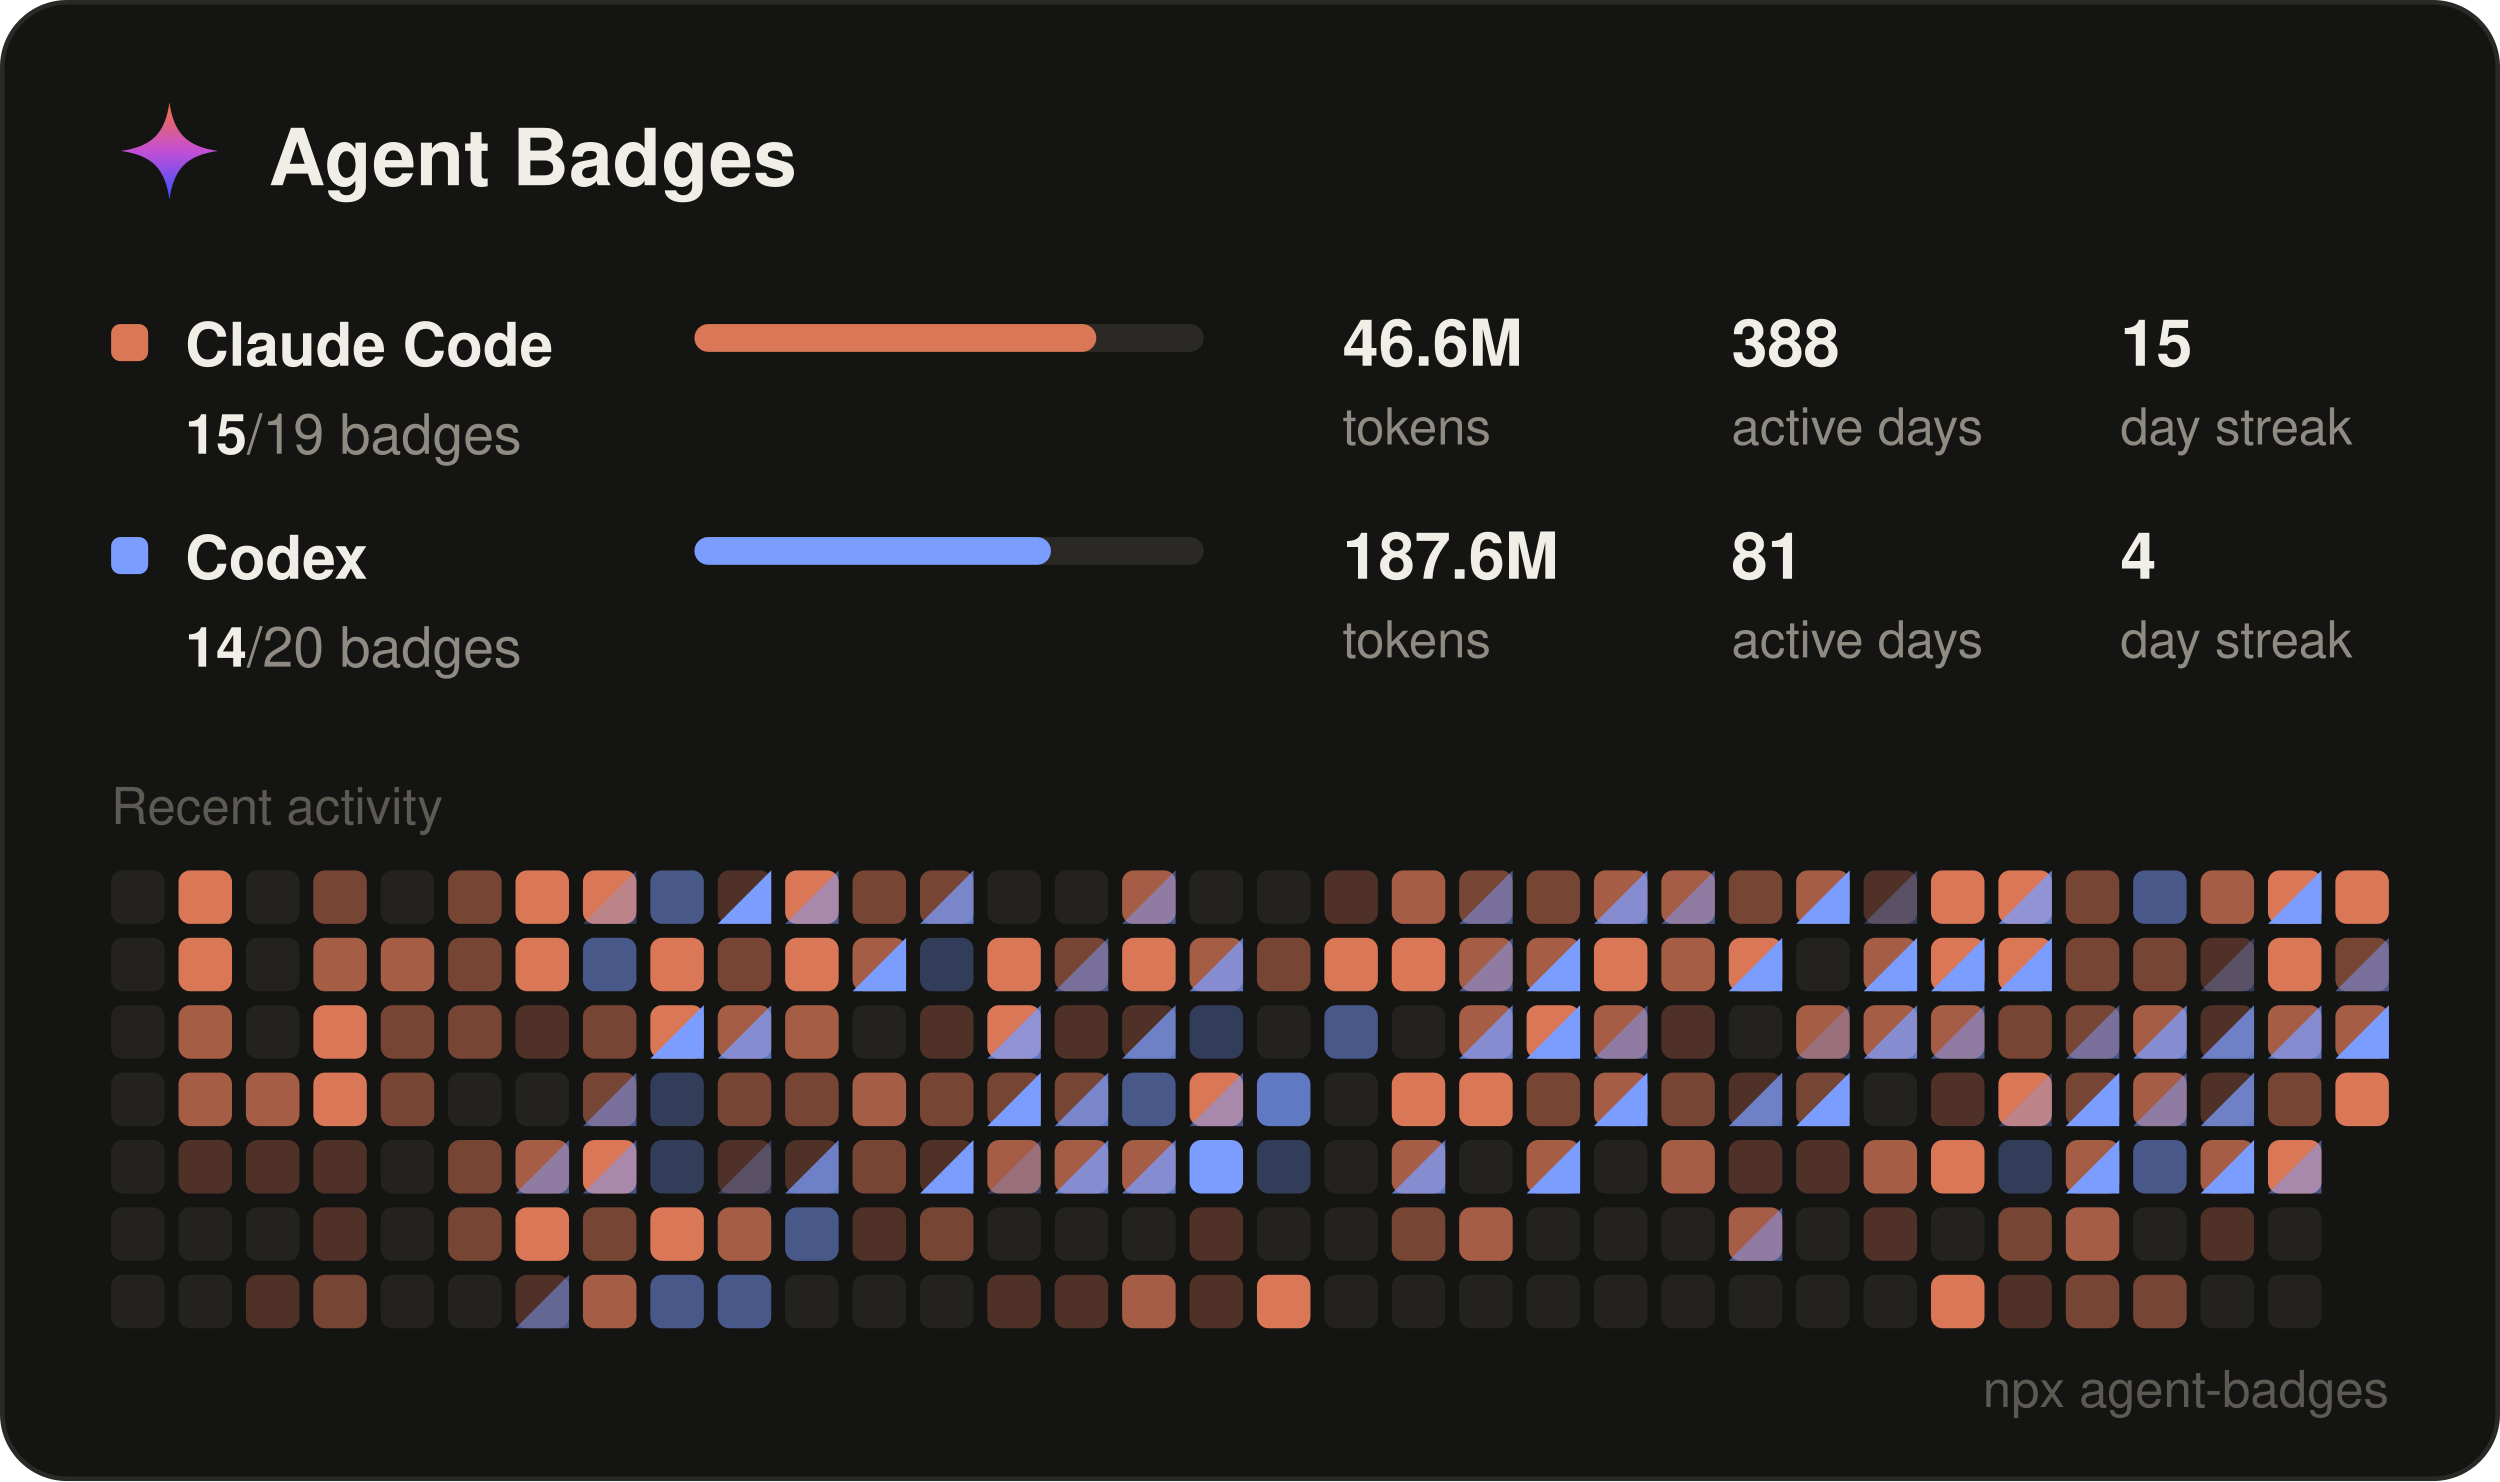
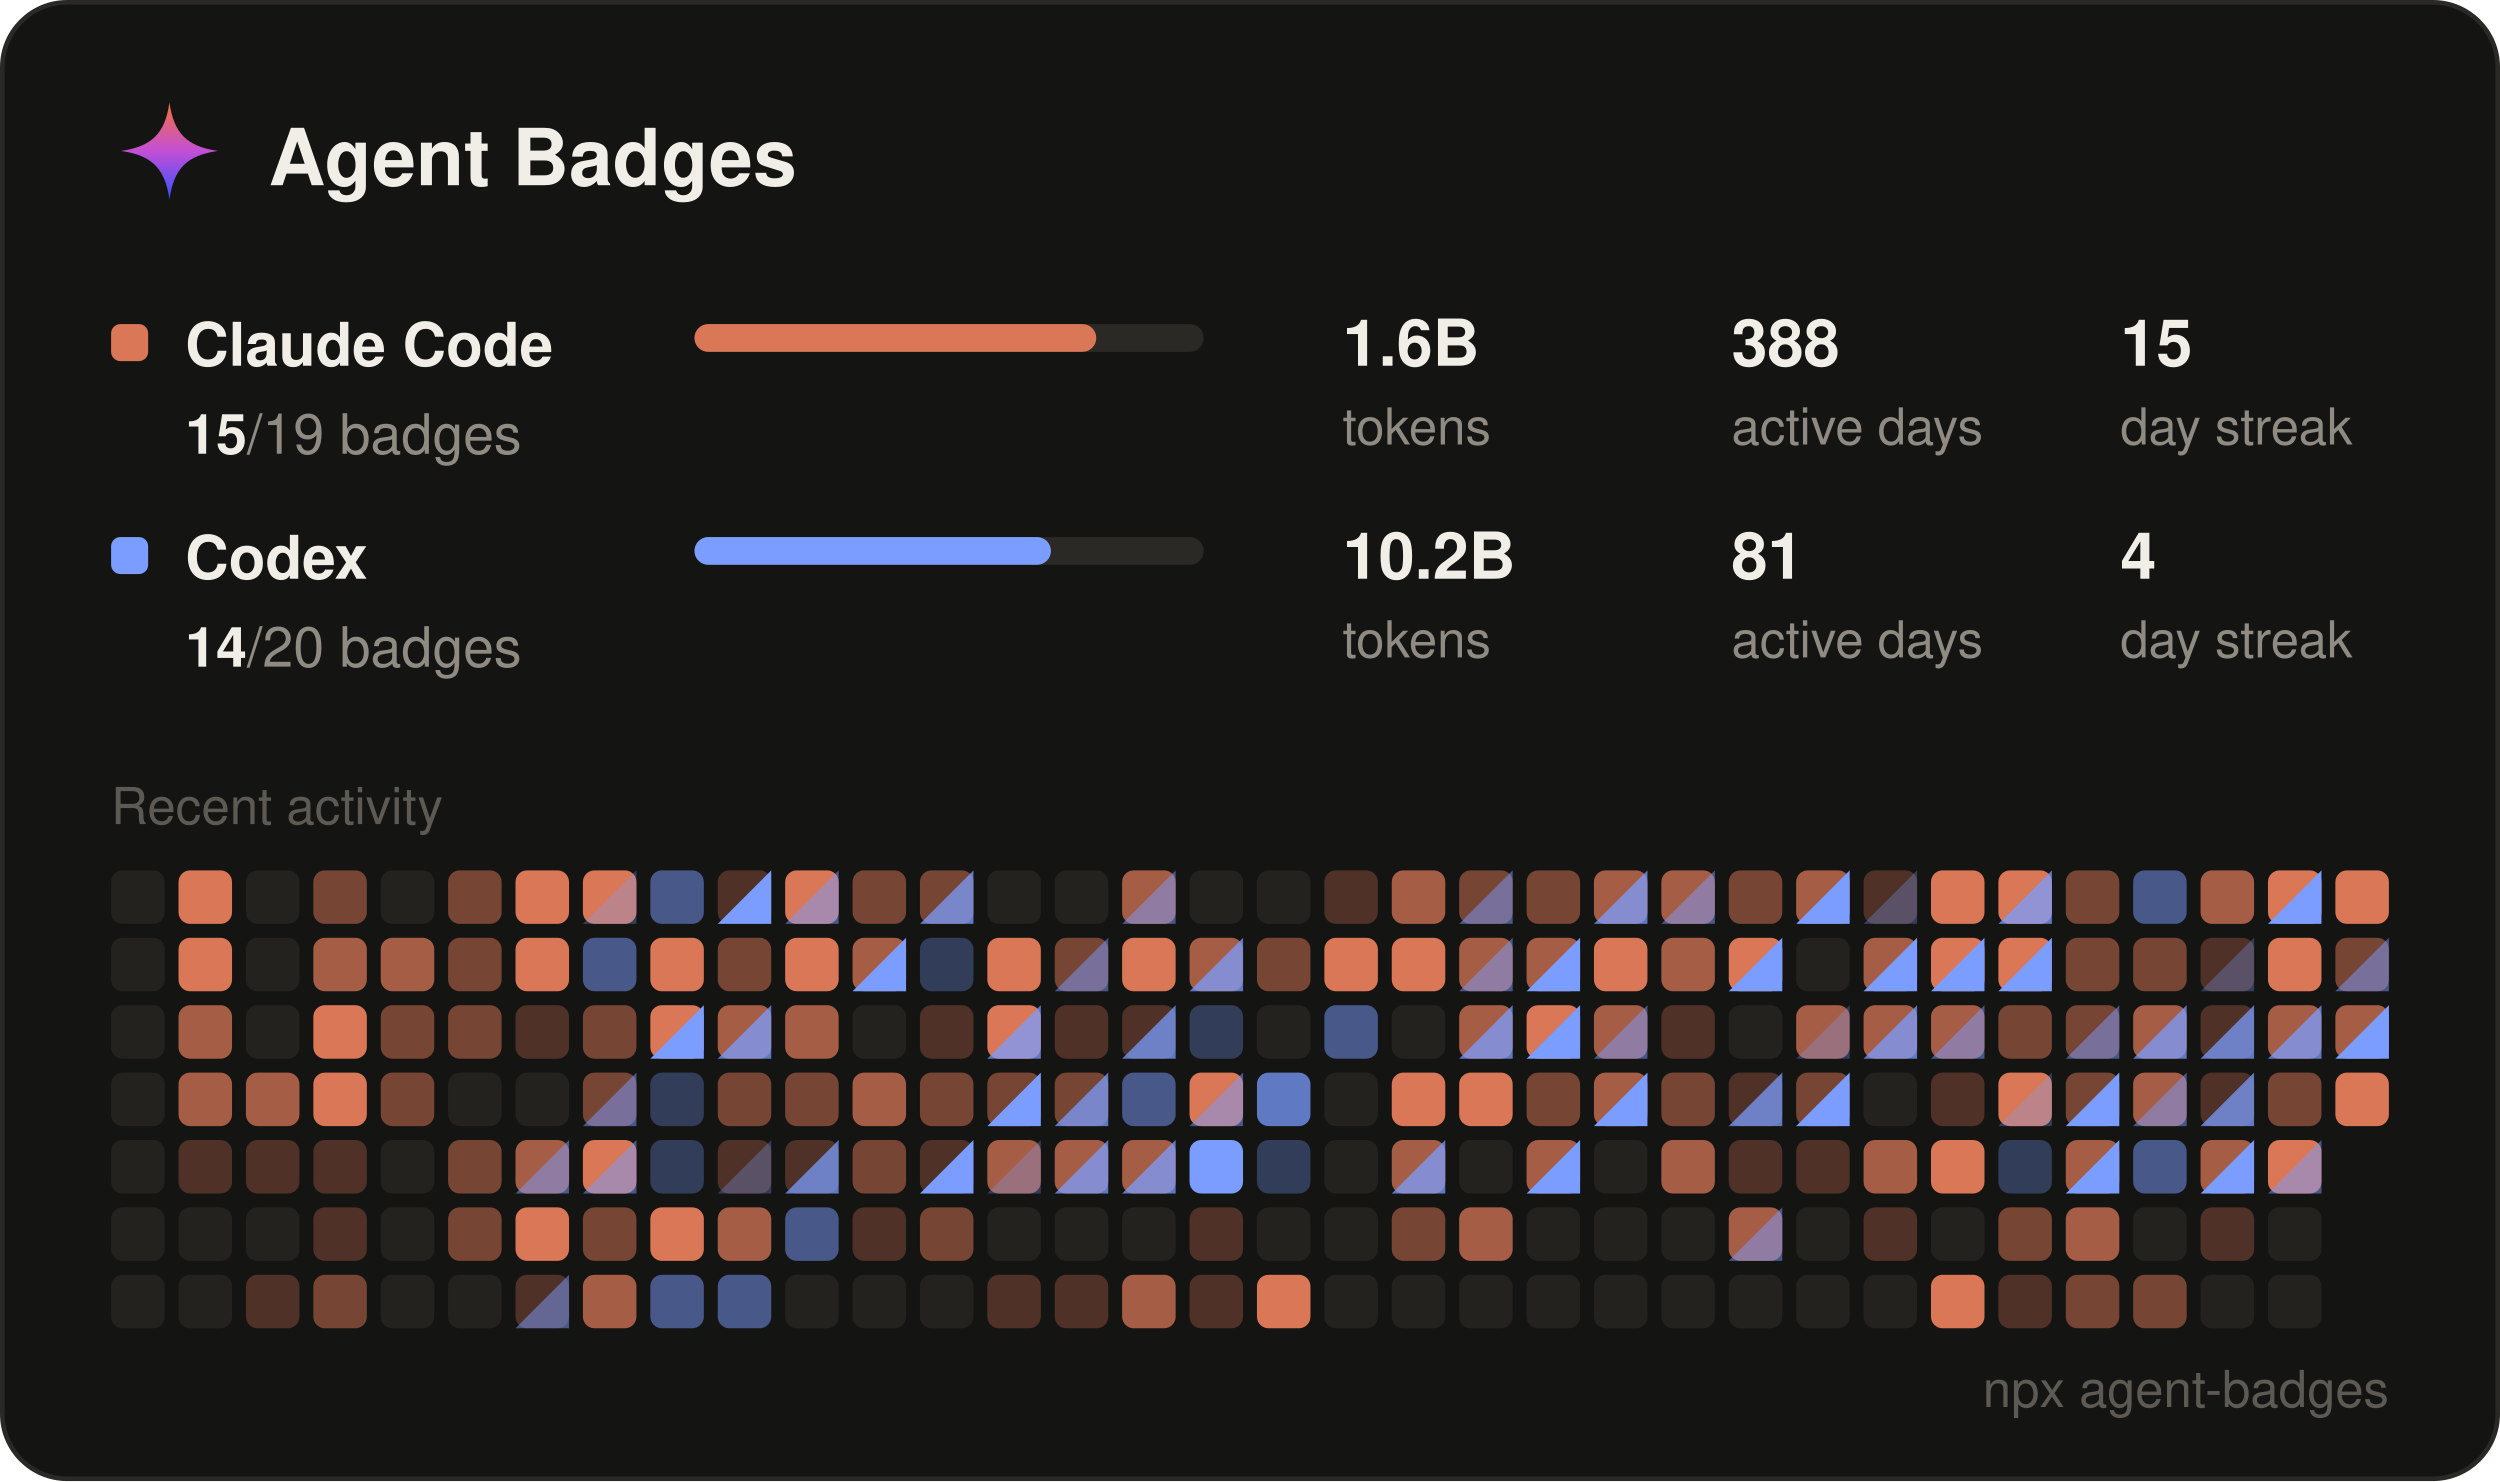
<svg xmlns="http://www.w3.org/2000/svg" width="540" height="319.912" viewBox="0 0 540 319.912" role="img" aria-label="Agent Badges">
  <defs>
    <linearGradient id="ab-spark" x1="0" y1="0" x2="0" y2="1">
      <stop offset="0" stop-color="#F2713A" />
      <stop offset=".5" stop-color="#C44FD6" />
      <stop offset="1" stop-color="#3550FF" />
    </linearGradient>
  </defs>
  <rect x="0.5" y="0.5" width="539" height="318.912" rx="14" fill="#141413" stroke="#2B2926" />
  <path transform="translate(24 20) scale(1.05)" d="M12 2C12.9 8.4 15.6 11.1 22 12C15.6 12.9 12.9 15.6 12 22C11.1 15.6 8.4 12.9 2 12C8.4 11.1 11.1 8.4 12 2Z" fill="url(#ab-spark)" />
  <text x="58" y="40" font-family="-apple-system, BlinkMacSystemFont, 'Segoe UI', Helvetica, Arial, sans-serif" font-size="17" font-weight="600" fill="#F0EEE6">Agent Badges</text>
  <rect x="24" y="70" width="8" height="8" rx="2" fill="#D97757" />
  <text x="40" y="79" font-family="-apple-system, BlinkMacSystemFont, 'Segoe UI', Helvetica, Arial, sans-serif" font-size="13" font-weight="600" fill="#F0EEE6">Claude Code</text>
  <text x="40" y="98" font-family="-apple-system, BlinkMacSystemFont, 'Segoe UI', Helvetica, Arial, sans-serif" font-size="12" fill="#8F8B82">
    <tspan fill="#F0EEE6" font-weight="600">15</tspan>/19 badges</text>
  <rect x="150" y="70" width="110" height="6" rx="3" fill="#2B2926" />
  <rect x="150" y="70" width="86.8" height="6" rx="3" fill="#D97757" />
-   <text x="290" y="79" font-family="-apple-system, BlinkMacSystemFont, 'Segoe UI', Helvetica, Arial, sans-serif" font-size="14" font-weight="600" fill="#F0EEE6">46.6M</text>
+   <text x="290" y="79" font-family="-apple-system, BlinkMacSystemFont, 'Segoe UI', Helvetica, Arial, sans-serif" font-size="14" font-weight="600" fill="#F0EEE6">1.6B</text>
  <text x="290" y="96" font-family="-apple-system, BlinkMacSystemFont, 'Segoe UI', Helvetica, Arial, sans-serif" font-size="11" fill="#8F8B82">tokens</text>
  <text x="374" y="79" font-family="-apple-system, BlinkMacSystemFont, 'Segoe UI', Helvetica, Arial, sans-serif" font-size="14" font-weight="600" fill="#F0EEE6">388</text>
  <text x="374" y="96" font-family="-apple-system, BlinkMacSystemFont, 'Segoe UI', Helvetica, Arial, sans-serif" font-size="11" fill="#8F8B82">active days</text>
  <text x="458" y="79" font-family="-apple-system, BlinkMacSystemFont, 'Segoe UI', Helvetica, Arial, sans-serif" font-size="14" font-weight="600" fill="#F0EEE6">15</text>
  <text x="458" y="96" font-family="-apple-system, BlinkMacSystemFont, 'Segoe UI', Helvetica, Arial, sans-serif" font-size="11" fill="#8F8B82">day streak</text>
  <rect x="24" y="116" width="8" height="8" rx="2" fill="#7A9DFF" />
  <text x="40" y="125" font-family="-apple-system, BlinkMacSystemFont, 'Segoe UI', Helvetica, Arial, sans-serif" font-size="13" font-weight="600" fill="#F0EEE6">Codex</text>
  <text x="40" y="144" font-family="-apple-system, BlinkMacSystemFont, 'Segoe UI', Helvetica, Arial, sans-serif" font-size="12" fill="#8F8B82">
    <tspan fill="#F0EEE6" font-weight="600">14</tspan>/20 badges</text>
  <rect x="150" y="116" width="110" height="6" rx="3" fill="#2B2926" />
  <rect x="150" y="116" width="77.0" height="6" rx="3" fill="#7A9DFF" />
-   <text x="290" y="125" font-family="-apple-system, BlinkMacSystemFont, 'Segoe UI', Helvetica, Arial, sans-serif" font-size="14" font-weight="600" fill="#F0EEE6">187.6M</text>
+   <text x="290" y="125" font-family="-apple-system, BlinkMacSystemFont, 'Segoe UI', Helvetica, Arial, sans-serif" font-size="14" font-weight="600" fill="#F0EEE6">10.2B</text>
  <text x="290" y="142" font-family="-apple-system, BlinkMacSystemFont, 'Segoe UI', Helvetica, Arial, sans-serif" font-size="11" fill="#8F8B82">tokens</text>
  <text x="374" y="125" font-family="-apple-system, BlinkMacSystemFont, 'Segoe UI', Helvetica, Arial, sans-serif" font-size="14" font-weight="600" fill="#F0EEE6">81</text>
  <text x="374" y="142" font-family="-apple-system, BlinkMacSystemFont, 'Segoe UI', Helvetica, Arial, sans-serif" font-size="11" fill="#8F8B82">active days</text>
  <text x="458" y="125" font-family="-apple-system, BlinkMacSystemFont, 'Segoe UI', Helvetica, Arial, sans-serif" font-size="14" font-weight="600" fill="#F0EEE6">4</text>
  <text x="458" y="142" font-family="-apple-system, BlinkMacSystemFont, 'Segoe UI', Helvetica, Arial, sans-serif" font-size="11" fill="#8F8B82">day streak</text>
  <text x="24" y="178" font-family="-apple-system, BlinkMacSystemFont, 'Segoe UI', Helvetica, Arial, sans-serif" font-size="11" fill="#5D5A54">Recent activity</text>
  <rect x="24" y="188" width="11.56" height="11.56" rx="2.5" fill="#24221F" />
  <rect x="24" y="202.56" width="11.56" height="11.56" rx="2.5" fill="#24221F" />
  <rect x="24" y="217.12" width="11.56" height="11.56" rx="2.5" fill="#24221F" />
  <rect x="24" y="231.68" width="11.56" height="11.56" rx="2.5" fill="#24221F" />
  <rect x="24" y="246.24" width="11.56" height="11.56" rx="2.5" fill="#24221F" />
  <rect x="24" y="260.79" width="11.56" height="11.56" rx="2.5" fill="#24221F" />
  <rect x="24" y="275.35" width="11.56" height="11.56" rx="2.5" fill="#24221F" />
  <rect x="38.56" y="188" width="11.56" height="11.56" rx="2.5" fill="#D97757" fill-opacity="1" />
  <rect x="38.56" y="202.56" width="11.56" height="11.56" rx="2.5" fill="#D97757" fill-opacity="1" />
  <rect x="38.56" y="217.12" width="11.56" height="11.56" rx="2.5" fill="#D97757" fill-opacity="0.74" />
  <rect x="38.56" y="231.68" width="11.56" height="11.56" rx="2.5" fill="#D97757" fill-opacity="0.74" />
  <rect x="38.56" y="246.24" width="11.56" height="11.56" rx="2.5" fill="#D97757" fill-opacity="0.3" />
  <rect x="38.56" y="260.79" width="11.56" height="11.56" rx="2.5" fill="#24221F" />
  <rect x="38.56" y="275.35" width="11.56" height="11.56" rx="2.5" fill="#24221F" />
  <rect x="53.12" y="188" width="11.56" height="11.56" rx="2.5" fill="#24221F" />
  <rect x="53.12" y="202.56" width="11.56" height="11.56" rx="2.5" fill="#24221F" />
  <rect x="53.12" y="217.12" width="11.56" height="11.56" rx="2.5" fill="#24221F" />
  <rect x="53.12" y="231.68" width="11.56" height="11.56" rx="2.5" fill="#D97757" fill-opacity="0.74" />
  <rect x="53.12" y="246.24" width="11.56" height="11.56" rx="2.5" fill="#D97757" fill-opacity="0.3" />
  <rect x="53.12" y="260.79" width="11.56" height="11.56" rx="2.5" fill="#24221F" />
  <rect x="53.12" y="275.35" width="11.56" height="11.56" rx="2.5" fill="#D97757" fill-opacity="0.3" />
  <rect x="67.68" y="188" width="11.56" height="11.56" rx="2.5" fill="#D97757" fill-opacity="0.5" />
  <rect x="67.68" y="202.56" width="11.56" height="11.56" rx="2.5" fill="#D97757" fill-opacity="0.74" />
  <rect x="67.68" y="217.12" width="11.56" height="11.56" rx="2.5" fill="#D97757" fill-opacity="1" />
  <rect x="67.68" y="231.68" width="11.56" height="11.56" rx="2.5" fill="#D97757" fill-opacity="1" />
  <rect x="67.68" y="246.24" width="11.56" height="11.56" rx="2.5" fill="#D97757" fill-opacity="0.3" />
  <rect x="67.68" y="260.79" width="11.56" height="11.56" rx="2.5" fill="#D97757" fill-opacity="0.3" />
  <rect x="67.68" y="275.35" width="11.56" height="11.56" rx="2.5" fill="#D97757" fill-opacity="0.5" />
  <rect x="82.24" y="188" width="11.56" height="11.56" rx="2.5" fill="#24221F" />
  <rect x="82.24" y="202.56" width="11.56" height="11.56" rx="2.5" fill="#D97757" fill-opacity="0.74" />
  <rect x="82.24" y="217.12" width="11.56" height="11.56" rx="2.5" fill="#D97757" fill-opacity="0.5" />
  <rect x="82.24" y="231.68" width="11.56" height="11.56" rx="2.5" fill="#D97757" fill-opacity="0.5" />
  <rect x="82.24" y="246.24" width="11.56" height="11.56" rx="2.5" fill="#24221F" />
  <rect x="82.24" y="260.79" width="11.56" height="11.56" rx="2.5" fill="#24221F" />
  <rect x="82.24" y="275.35" width="11.56" height="11.56" rx="2.5" fill="#24221F" />
  <rect x="96.79" y="188" width="11.56" height="11.56" rx="2.5" fill="#D97757" fill-opacity="0.5" />
  <rect x="96.79" y="202.56" width="11.56" height="11.56" rx="2.5" fill="#D97757" fill-opacity="0.5" />
  <rect x="96.79" y="217.12" width="11.56" height="11.56" rx="2.5" fill="#D97757" fill-opacity="0.5" />
  <rect x="96.79" y="231.68" width="11.56" height="11.56" rx="2.5" fill="#24221F" />
  <rect x="96.79" y="246.24" width="11.56" height="11.56" rx="2.5" fill="#D97757" fill-opacity="0.5" />
  <rect x="96.79" y="260.79" width="11.56" height="11.56" rx="2.5" fill="#D97757" fill-opacity="0.5" />
  <rect x="96.79" y="275.35" width="11.56" height="11.56" rx="2.5" fill="#24221F" />
  <rect x="111.35" y="188" width="11.56" height="11.56" rx="2.5" fill="#D97757" fill-opacity="1" />
  <rect x="111.35" y="202.56" width="11.56" height="11.56" rx="2.5" fill="#D97757" fill-opacity="1" />
  <rect x="111.35" y="217.12" width="11.56" height="11.56" rx="2.5" fill="#D97757" fill-opacity="0.3" />
  <rect x="111.35" y="231.68" width="11.56" height="11.56" rx="2.5" fill="#24221F" />
  <rect x="111.35" y="246.24" width="11.56" height="11.56" rx="2.5" fill="#D97757" fill-opacity="0.74" />
  <path d="M122.91 246.24V257.8H111.35Z" fill="#7A9DFF" fill-opacity="0.5" />
  <rect x="111.35" y="260.79" width="11.56" height="11.56" rx="2.5" fill="#D97757" fill-opacity="1" />
  <rect x="111.35" y="275.35" width="11.56" height="11.56" rx="2.5" fill="#D97757" fill-opacity="0.3" />
  <path d="M122.91 275.35V286.91H111.35Z" fill="#7A9DFF" fill-opacity="0.5" />
  <rect x="125.91" y="188" width="11.56" height="11.56" rx="2.5" fill="#D97757" fill-opacity="1" />
  <path d="M137.47 188V199.56H125.91Z" fill="#7A9DFF" fill-opacity="0.3" />
  <rect x="125.91" y="202.56" width="11.56" height="11.56" rx="2.5" fill="#7A9DFF" fill-opacity="0.5" />
  <rect x="125.91" y="217.12" width="11.56" height="11.56" rx="2.5" fill="#D97757" fill-opacity="0.5" />
  <rect x="125.91" y="231.68" width="11.56" height="11.56" rx="2.5" fill="#D97757" fill-opacity="0.5" />
  <path d="M137.47 231.68V243.24H125.91Z" fill="#7A9DFF" fill-opacity="0.5" />
  <rect x="125.91" y="246.24" width="11.56" height="11.56" rx="2.5" fill="#D97757" fill-opacity="1" />
  <path d="M137.47 246.24V257.8H125.91Z" fill="#7A9DFF" fill-opacity="0.5" />
  <rect x="125.91" y="260.79" width="11.56" height="11.56" rx="2.5" fill="#D97757" fill-opacity="0.5" />
  <rect x="125.91" y="275.35" width="11.56" height="11.56" rx="2.5" fill="#D97757" fill-opacity="0.74" />
  <rect x="140.47" y="188" width="11.56" height="11.56" rx="2.5" fill="#7A9DFF" fill-opacity="0.5" />
  <rect x="140.47" y="202.56" width="11.56" height="11.56" rx="2.5" fill="#D97757" fill-opacity="1" />
  <rect x="140.47" y="217.12" width="11.56" height="11.56" rx="2.5" fill="#D97757" fill-opacity="1" />
  <path d="M152.03 217.12V228.68H140.47Z" fill="#7A9DFF" fill-opacity="1" />
  <rect x="140.47" y="231.68" width="11.56" height="11.56" rx="2.5" fill="#7A9DFF" fill-opacity="0.3" />
  <rect x="140.47" y="246.24" width="11.56" height="11.56" rx="2.5" fill="#7A9DFF" fill-opacity="0.3" />
  <rect x="140.47" y="260.79" width="11.56" height="11.56" rx="2.5" fill="#D97757" fill-opacity="1" />
  <rect x="140.47" y="275.35" width="11.56" height="11.56" rx="2.5" fill="#7A9DFF" fill-opacity="0.5" />
  <rect x="155.03" y="188" width="11.56" height="11.56" rx="2.5" fill="#D97757" fill-opacity="0.3" />
  <path d="M166.59 188V199.56H155.03Z" fill="#7A9DFF" fill-opacity="1" />
  <rect x="155.03" y="202.56" width="11.56" height="11.56" rx="2.5" fill="#D97757" fill-opacity="0.5" />
  <rect x="155.03" y="217.12" width="11.56" height="11.56" rx="2.5" fill="#D97757" fill-opacity="0.74" />
  <path d="M166.59 217.12V228.68H155.03Z" fill="#7A9DFF" fill-opacity="0.74" />
  <rect x="155.03" y="231.68" width="11.56" height="11.56" rx="2.5" fill="#D97757" fill-opacity="0.5" />
  <rect x="155.03" y="246.24" width="11.56" height="11.56" rx="2.5" fill="#D97757" fill-opacity="0.3" />
  <path d="M166.59 246.24V257.8H155.03Z" fill="#7A9DFF" fill-opacity="0.3" />
  <rect x="155.03" y="260.79" width="11.56" height="11.56" rx="2.5" fill="#D97757" fill-opacity="0.74" />
  <rect x="155.03" y="275.35" width="11.56" height="11.56" rx="2.5" fill="#7A9DFF" fill-opacity="0.5" />
  <rect x="169.59" y="188" width="11.56" height="11.56" rx="2.5" fill="#D97757" fill-opacity="1" />
  <path d="M181.15 188V199.56H169.59Z" fill="#7A9DFF" fill-opacity="0.5" />
  <rect x="169.59" y="202.56" width="11.56" height="11.56" rx="2.5" fill="#D97757" fill-opacity="1" />
  <rect x="169.59" y="217.12" width="11.56" height="11.56" rx="2.5" fill="#D97757" fill-opacity="0.74" />
  <rect x="169.59" y="231.68" width="11.56" height="11.56" rx="2.5" fill="#D97757" fill-opacity="0.5" />
  <rect x="169.59" y="246.24" width="11.56" height="11.56" rx="2.5" fill="#D97757" fill-opacity="0.3" />
  <path d="M181.15 246.24V257.8H169.59Z" fill="#7A9DFF" fill-opacity="0.74" />
  <rect x="169.59" y="260.79" width="11.56" height="11.56" rx="2.5" fill="#7A9DFF" fill-opacity="0.5" />
  <rect x="169.59" y="275.35" width="11.56" height="11.56" rx="2.5" fill="#24221F" />
  <rect x="184.15" y="188" width="11.56" height="11.56" rx="2.5" fill="#D97757" fill-opacity="0.5" />
  <rect x="184.15" y="202.56" width="11.56" height="11.56" rx="2.5" fill="#D97757" fill-opacity="0.74" />
  <path d="M195.71 202.56V214.12H184.15Z" fill="#7A9DFF" fill-opacity="1" />
  <rect x="184.15" y="217.12" width="11.56" height="11.56" rx="2.5" fill="#24221F" />
  <rect x="184.15" y="231.68" width="11.56" height="11.56" rx="2.5" fill="#D97757" fill-opacity="0.74" />
  <rect x="184.15" y="246.24" width="11.56" height="11.56" rx="2.5" fill="#D97757" fill-opacity="0.5" />
  <rect x="184.15" y="260.79" width="11.56" height="11.56" rx="2.5" fill="#D97757" fill-opacity="0.3" />
  <rect x="184.15" y="275.35" width="11.56" height="11.56" rx="2.5" fill="#24221F" />
  <rect x="198.71" y="188" width="11.56" height="11.56" rx="2.5" fill="#D97757" fill-opacity="0.5" />
  <path d="M210.27 188V199.56H198.71Z" fill="#7A9DFF" fill-opacity="0.74" />
  <rect x="198.71" y="202.56" width="11.56" height="11.56" rx="2.5" fill="#7A9DFF" fill-opacity="0.3" />
  <rect x="198.71" y="217.12" width="11.56" height="11.56" rx="2.5" fill="#D97757" fill-opacity="0.3" />
  <rect x="198.71" y="231.68" width="11.56" height="11.56" rx="2.5" fill="#D97757" fill-opacity="0.5" />
  <rect x="198.71" y="246.24" width="11.56" height="11.56" rx="2.5" fill="#D97757" fill-opacity="0.3" />
  <path d="M210.27 246.24V257.8H198.71Z" fill="#7A9DFF" fill-opacity="1" />
  <rect x="198.71" y="260.79" width="11.56" height="11.56" rx="2.5" fill="#D97757" fill-opacity="0.5" />
  <rect x="198.71" y="275.35" width="11.56" height="11.56" rx="2.5" fill="#24221F" />
  <rect x="213.26" y="188" width="11.56" height="11.56" rx="2.5" fill="#24221F" />
  <rect x="213.26" y="202.56" width="11.56" height="11.56" rx="2.5" fill="#D97757" fill-opacity="1" />
  <rect x="213.26" y="217.12" width="11.56" height="11.56" rx="2.5" fill="#D97757" fill-opacity="1" />
  <path d="M224.82 217.12V228.68H213.26Z" fill="#7A9DFF" fill-opacity="0.74" />
  <rect x="213.26" y="231.68" width="11.56" height="11.56" rx="2.5" fill="#D97757" fill-opacity="0.5" />
  <path d="M224.82 231.68V243.24H213.26Z" fill="#7A9DFF" fill-opacity="1" />
  <rect x="213.26" y="246.24" width="11.56" height="11.56" rx="2.5" fill="#D97757" fill-opacity="0.74" />
  <path d="M224.82 246.24V257.8H213.26Z" fill="#7A9DFF" fill-opacity="0.3" />
  <rect x="213.26" y="260.79" width="11.56" height="11.56" rx="2.5" fill="#24221F" />
  <rect x="213.26" y="275.35" width="11.56" height="11.56" rx="2.5" fill="#D97757" fill-opacity="0.3" />
  <rect x="227.82" y="188" width="11.56" height="11.56" rx="2.5" fill="#24221F" />
  <rect x="227.82" y="202.56" width="11.56" height="11.56" rx="2.5" fill="#D97757" fill-opacity="0.5" />
  <path d="M239.38 202.56V214.12H227.82Z" fill="#7A9DFF" fill-opacity="0.5" />
  <rect x="227.82" y="217.12" width="11.56" height="11.56" rx="2.5" fill="#D97757" fill-opacity="0.3" />
  <rect x="227.82" y="231.68" width="11.56" height="11.56" rx="2.5" fill="#D97757" fill-opacity="0.5" />
  <path d="M239.38 231.68V243.24H227.82Z" fill="#7A9DFF" fill-opacity="0.74" />
  <rect x="227.82" y="246.24" width="11.56" height="11.56" rx="2.5" fill="#D97757" fill-opacity="0.74" />
  <path d="M239.38 246.24V257.8H227.82Z" fill="#7A9DFF" fill-opacity="0.74" />
  <rect x="227.82" y="260.79" width="11.56" height="11.56" rx="2.5" fill="#24221F" />
  <rect x="227.82" y="275.35" width="11.56" height="11.56" rx="2.5" fill="#D97757" fill-opacity="0.3" />
  <rect x="242.38" y="188" width="11.56" height="11.56" rx="2.5" fill="#D97757" fill-opacity="0.74" />
  <path d="M253.94 188V199.56H242.38Z" fill="#7A9DFF" fill-opacity="0.5" />
  <rect x="242.38" y="202.56" width="11.56" height="11.56" rx="2.5" fill="#D97757" fill-opacity="1" />
  <rect x="242.38" y="217.12" width="11.56" height="11.56" rx="2.5" fill="#D97757" fill-opacity="0.3" />
  <path d="M253.94 217.12V228.68H242.38Z" fill="#7A9DFF" fill-opacity="0.74" />
  <rect x="242.38" y="231.68" width="11.56" height="11.56" rx="2.5" fill="#7A9DFF" fill-opacity="0.5" />
  <rect x="242.38" y="246.24" width="11.56" height="11.56" rx="2.5" fill="#D97757" fill-opacity="0.74" />
  <path d="M253.94 246.24V257.8H242.38Z" fill="#7A9DFF" fill-opacity="0.74" />
  <rect x="242.38" y="260.79" width="11.56" height="11.56" rx="2.5" fill="#24221F" />
  <rect x="242.38" y="275.35" width="11.56" height="11.56" rx="2.5" fill="#D97757" fill-opacity="0.74" />
  <rect x="256.94" y="188" width="11.56" height="11.56" rx="2.5" fill="#24221F" />
  <rect x="256.94" y="202.56" width="11.56" height="11.56" rx="2.5" fill="#D97757" fill-opacity="0.74" />
  <path d="M268.5 202.56V214.12H256.94Z" fill="#7A9DFF" fill-opacity="0.74" />
  <rect x="256.94" y="217.12" width="11.56" height="11.56" rx="2.5" fill="#7A9DFF" fill-opacity="0.3" />
  <rect x="256.94" y="231.68" width="11.56" height="11.56" rx="2.5" fill="#D97757" fill-opacity="1" />
  <path d="M268.5 231.68V243.24H256.94Z" fill="#7A9DFF" fill-opacity="0.5" />
  <rect x="256.94" y="246.24" width="11.56" height="11.56" rx="2.5" fill="#7A9DFF" fill-opacity="1" />
  <rect x="256.94" y="260.79" width="11.56" height="11.56" rx="2.5" fill="#D97757" fill-opacity="0.3" />
  <rect x="256.94" y="275.35" width="11.56" height="11.56" rx="2.5" fill="#D97757" fill-opacity="0.3" />
  <rect x="271.5" y="188" width="11.56" height="11.56" rx="2.5" fill="#24221F" />
  <rect x="271.5" y="202.56" width="11.56" height="11.56" rx="2.5" fill="#D97757" fill-opacity="0.5" />
  <rect x="271.5" y="217.12" width="11.56" height="11.56" rx="2.5" fill="#24221F" />
  <rect x="271.5" y="231.68" width="11.56" height="11.56" rx="2.5" fill="#7A9DFF" fill-opacity="0.74" />
  <rect x="271.5" y="246.24" width="11.56" height="11.56" rx="2.5" fill="#7A9DFF" fill-opacity="0.3" />
  <rect x="271.5" y="260.79" width="11.56" height="11.56" rx="2.5" fill="#24221F" />
  <rect x="271.5" y="275.35" width="11.56" height="11.56" rx="2.5" fill="#D97757" fill-opacity="1" />
  <rect x="286.06" y="188" width="11.56" height="11.56" rx="2.5" fill="#D97757" fill-opacity="0.3" />
  <rect x="286.06" y="202.56" width="11.56" height="11.56" rx="2.5" fill="#D97757" fill-opacity="1" />
  <rect x="286.06" y="217.12" width="11.56" height="11.56" rx="2.5" fill="#7A9DFF" fill-opacity="0.5" />
  <rect x="286.06" y="231.68" width="11.56" height="11.56" rx="2.5" fill="#24221F" />
  <rect x="286.06" y="246.24" width="11.56" height="11.56" rx="2.5" fill="#24221F" />
  <rect x="286.06" y="260.79" width="11.56" height="11.56" rx="2.5" fill="#24221F" />
  <rect x="286.06" y="275.35" width="11.56" height="11.56" rx="2.5" fill="#24221F" />
  <rect x="300.62" y="188" width="11.56" height="11.56" rx="2.5" fill="#D97757" fill-opacity="0.74" />
  <rect x="300.62" y="202.56" width="11.56" height="11.56" rx="2.5" fill="#D97757" fill-opacity="1" />
  <rect x="300.62" y="217.12" width="11.56" height="11.56" rx="2.5" fill="#24221F" />
  <rect x="300.62" y="231.68" width="11.56" height="11.56" rx="2.5" fill="#D97757" fill-opacity="1" />
  <rect x="300.62" y="246.24" width="11.56" height="11.56" rx="2.5" fill="#D97757" fill-opacity="0.74" />
  <path d="M312.18 246.24V257.8H300.62Z" fill="#7A9DFF" fill-opacity="0.74" />
  <rect x="300.62" y="260.79" width="11.56" height="11.56" rx="2.5" fill="#D97757" fill-opacity="0.5" />
  <rect x="300.62" y="275.35" width="11.56" height="11.56" rx="2.5" fill="#24221F" />
  <rect x="315.18" y="188" width="11.56" height="11.56" rx="2.5" fill="#D97757" fill-opacity="0.5" />
  <path d="M326.74 188V199.56H315.18Z" fill="#7A9DFF" fill-opacity="0.5" />
  <rect x="315.18" y="202.56" width="11.56" height="11.56" rx="2.5" fill="#D97757" fill-opacity="0.74" />
  <path d="M326.74 202.56V214.12H315.18Z" fill="#7A9DFF" fill-opacity="0.5" />
  <rect x="315.18" y="217.12" width="11.56" height="11.56" rx="2.5" fill="#D97757" fill-opacity="0.74" />
  <path d="M326.74 217.12V228.68H315.18Z" fill="#7A9DFF" fill-opacity="0.74" />
  <rect x="315.18" y="231.68" width="11.56" height="11.56" rx="2.5" fill="#D97757" fill-opacity="1" />
  <rect x="315.18" y="246.24" width="11.56" height="11.56" rx="2.5" fill="#24221F" />
  <rect x="315.18" y="260.79" width="11.56" height="11.56" rx="2.5" fill="#D97757" fill-opacity="0.74" />
  <rect x="315.18" y="275.35" width="11.56" height="11.56" rx="2.5" fill="#24221F" />
  <rect x="329.74" y="188" width="11.56" height="11.56" rx="2.5" fill="#D97757" fill-opacity="0.5" />
  <rect x="329.74" y="202.56" width="11.56" height="11.56" rx="2.5" fill="#D97757" fill-opacity="0.74" />
  <path d="M341.3 202.56V214.12H329.74Z" fill="#7A9DFF" fill-opacity="1" />
  <rect x="329.74" y="217.12" width="11.56" height="11.56" rx="2.5" fill="#D97757" fill-opacity="1" />
  <path d="M341.3 217.12V228.68H329.74Z" fill="#7A9DFF" fill-opacity="1" />
  <rect x="329.74" y="231.68" width="11.56" height="11.56" rx="2.5" fill="#D97757" fill-opacity="0.5" />
  <rect x="329.74" y="246.24" width="11.56" height="11.56" rx="2.5" fill="#D97757" fill-opacity="0.74" />
  <path d="M341.3 246.24V257.8H329.74Z" fill="#7A9DFF" fill-opacity="1" />
  <rect x="329.74" y="260.79" width="11.56" height="11.56" rx="2.5" fill="#24221F" />
  <rect x="329.74" y="275.35" width="11.56" height="11.56" rx="2.5" fill="#24221F" />
  <rect x="344.29" y="188" width="11.56" height="11.56" rx="2.5" fill="#D97757" fill-opacity="0.74" />
  <path d="M355.85 188V199.56H344.29Z" fill="#7A9DFF" fill-opacity="0.74" />
  <rect x="344.29" y="202.56" width="11.56" height="11.56" rx="2.5" fill="#D97757" fill-opacity="1" />
  <rect x="344.29" y="217.12" width="11.56" height="11.56" rx="2.5" fill="#D97757" fill-opacity="0.74" />
  <path d="M355.85 217.12V228.68H344.29Z" fill="#7A9DFF" fill-opacity="0.5" />
  <rect x="344.29" y="231.68" width="11.56" height="11.56" rx="2.5" fill="#D97757" fill-opacity="0.74" />
  <path d="M355.85 231.68V243.24H344.29Z" fill="#7A9DFF" fill-opacity="1" />
  <rect x="344.29" y="246.24" width="11.56" height="11.56" rx="2.5" fill="#24221F" />
  <rect x="344.29" y="260.79" width="11.56" height="11.56" rx="2.5" fill="#24221F" />
  <rect x="344.29" y="275.35" width="11.56" height="11.56" rx="2.5" fill="#24221F" />
  <rect x="358.85" y="188" width="11.56" height="11.56" rx="2.5" fill="#D97757" fill-opacity="0.74" />
  <path d="M370.41 188V199.56H358.85Z" fill="#7A9DFF" fill-opacity="0.5" />
  <rect x="358.85" y="202.56" width="11.56" height="11.56" rx="2.5" fill="#D97757" fill-opacity="0.74" />
  <rect x="358.85" y="217.12" width="11.56" height="11.56" rx="2.5" fill="#D97757" fill-opacity="0.3" />
  <rect x="358.85" y="231.68" width="11.56" height="11.56" rx="2.5" fill="#D97757" fill-opacity="0.5" />
  <rect x="358.85" y="246.24" width="11.56" height="11.56" rx="2.5" fill="#D97757" fill-opacity="0.74" />
  <rect x="358.85" y="260.79" width="11.56" height="11.56" rx="2.5" fill="#24221F" />
  <rect x="358.85" y="275.35" width="11.56" height="11.56" rx="2.5" fill="#24221F" />
  <rect x="373.41" y="188" width="11.56" height="11.56" rx="2.5" fill="#D97757" fill-opacity="0.5" />
  <rect x="373.41" y="202.56" width="11.56" height="11.56" rx="2.5" fill="#D97757" fill-opacity="1" />
  <path d="M384.97 202.56V214.12H373.41Z" fill="#7A9DFF" fill-opacity="1" />
  <rect x="373.41" y="217.12" width="11.56" height="11.56" rx="2.5" fill="#24221F" />
  <rect x="373.41" y="231.68" width="11.56" height="11.56" rx="2.5" fill="#D97757" fill-opacity="0.3" />
  <path d="M384.97 231.68V243.24H373.41Z" fill="#7A9DFF" fill-opacity="0.74" />
  <rect x="373.41" y="246.24" width="11.56" height="11.56" rx="2.5" fill="#D97757" fill-opacity="0.3" />
  <rect x="373.41" y="260.79" width="11.56" height="11.56" rx="2.5" fill="#D97757" fill-opacity="0.74" />
  <path d="M384.97 260.79V272.35H373.41Z" fill="#7A9DFF" fill-opacity="0.5" />
  <rect x="373.41" y="275.35" width="11.56" height="11.56" rx="2.5" fill="#24221F" />
  <rect x="387.97" y="188" width="11.56" height="11.56" rx="2.5" fill="#D97757" fill-opacity="0.74" />
  <path d="M399.53 188V199.56H387.97Z" fill="#7A9DFF" fill-opacity="1" />
  <rect x="387.97" y="202.56" width="11.56" height="11.56" rx="2.5" fill="#24221F" />
  <rect x="387.97" y="217.12" width="11.56" height="11.56" rx="2.5" fill="#D97757" fill-opacity="0.74" />
  <path d="M399.53 217.12V228.68H387.97Z" fill="#7A9DFF" fill-opacity="0.3" />
  <rect x="387.97" y="231.68" width="11.56" height="11.56" rx="2.5" fill="#D97757" fill-opacity="0.5" />
  <path d="M399.53 231.68V243.24H387.97Z" fill="#7A9DFF" fill-opacity="1" />
  <rect x="387.97" y="246.24" width="11.56" height="11.56" rx="2.5" fill="#D97757" fill-opacity="0.3" />
  <rect x="387.97" y="260.79" width="11.56" height="11.56" rx="2.5" fill="#24221F" />
  <rect x="387.97" y="275.35" width="11.56" height="11.56" rx="2.5" fill="#24221F" />
  <rect x="402.53" y="188" width="11.56" height="11.56" rx="2.5" fill="#D97757" fill-opacity="0.3" />
  <path d="M414.09 188V199.56H402.53Z" fill="#7A9DFF" fill-opacity="0.3" />
  <rect x="402.53" y="202.56" width="11.56" height="11.56" rx="2.5" fill="#D97757" fill-opacity="0.74" />
  <path d="M414.09 202.56V214.12H402.53Z" fill="#7A9DFF" fill-opacity="1" />
  <rect x="402.53" y="217.12" width="11.56" height="11.56" rx="2.5" fill="#D97757" fill-opacity="0.74" />
  <path d="M414.09 217.12V228.68H402.53Z" fill="#7A9DFF" fill-opacity="0.74" />
  <rect x="402.53" y="231.68" width="11.56" height="11.56" rx="2.5" fill="#24221F" />
  <rect x="402.53" y="246.24" width="11.56" height="11.56" rx="2.5" fill="#D97757" fill-opacity="0.74" />
  <rect x="402.53" y="260.79" width="11.56" height="11.56" rx="2.5" fill="#D97757" fill-opacity="0.3" />
  <rect x="402.53" y="275.35" width="11.56" height="11.56" rx="2.5" fill="#24221F" />
  <rect x="417.09" y="188" width="11.56" height="11.56" rx="2.5" fill="#D97757" fill-opacity="1" />
  <rect x="417.09" y="202.56" width="11.56" height="11.56" rx="2.5" fill="#D97757" fill-opacity="1" />
  <path d="M428.65 202.56V214.12H417.09Z" fill="#7A9DFF" fill-opacity="1" />
  <rect x="417.09" y="217.12" width="11.56" height="11.56" rx="2.5" fill="#D97757" fill-opacity="0.74" />
  <path d="M428.65 217.12V228.68H417.09Z" fill="#7A9DFF" fill-opacity="0.5" />
  <rect x="417.09" y="231.68" width="11.56" height="11.56" rx="2.5" fill="#D97757" fill-opacity="0.3" />
  <rect x="417.09" y="246.24" width="11.56" height="11.56" rx="2.5" fill="#D97757" fill-opacity="1" />
  <rect x="417.09" y="260.79" width="11.56" height="11.56" rx="2.5" fill="#24221F" />
  <rect x="417.09" y="275.35" width="11.56" height="11.56" rx="2.5" fill="#D97757" fill-opacity="1" />
  <rect x="431.65" y="188" width="11.56" height="11.56" rx="2.5" fill="#D97757" fill-opacity="1" />
  <path d="M443.21 188V199.56H431.65Z" fill="#7A9DFF" fill-opacity="0.74" />
  <rect x="431.65" y="202.56" width="11.56" height="11.56" rx="2.5" fill="#D97757" fill-opacity="1" />
  <path d="M443.21 202.56V214.12H431.65Z" fill="#7A9DFF" fill-opacity="1" />
  <rect x="431.65" y="217.12" width="11.56" height="11.56" rx="2.5" fill="#D97757" fill-opacity="0.5" />
  <rect x="431.65" y="231.68" width="11.56" height="11.56" rx="2.5" fill="#D97757" fill-opacity="1" />
  <path d="M443.21 231.68V243.24H431.65Z" fill="#7A9DFF" fill-opacity="0.3" />
  <rect x="431.65" y="246.24" width="11.56" height="11.56" rx="2.5" fill="#7A9DFF" fill-opacity="0.3" />
  <rect x="431.65" y="260.79" width="11.56" height="11.56" rx="2.5" fill="#D97757" fill-opacity="0.5" />
  <rect x="431.65" y="275.35" width="11.56" height="11.56" rx="2.5" fill="#D97757" fill-opacity="0.3" />
  <rect x="446.21" y="188" width="11.56" height="11.56" rx="2.5" fill="#D97757" fill-opacity="0.5" />
  <rect x="446.21" y="202.56" width="11.56" height="11.56" rx="2.5" fill="#D97757" fill-opacity="0.5" />
  <rect x="446.21" y="217.12" width="11.56" height="11.56" rx="2.5" fill="#D97757" fill-opacity="0.5" />
  <path d="M457.77 217.12V228.68H446.21Z" fill="#7A9DFF" fill-opacity="0.5" />
  <rect x="446.21" y="231.68" width="11.56" height="11.56" rx="2.5" fill="#D97757" fill-opacity="0.5" />
  <path d="M457.77 231.68V243.24H446.21Z" fill="#7A9DFF" fill-opacity="1" />
  <rect x="446.21" y="246.24" width="11.56" height="11.56" rx="2.5" fill="#D97757" fill-opacity="0.74" />
  <path d="M457.77 246.24V257.8H446.21Z" fill="#7A9DFF" fill-opacity="1" />
  <rect x="446.21" y="260.79" width="11.56" height="11.56" rx="2.5" fill="#D97757" fill-opacity="0.74" />
  <rect x="446.21" y="275.35" width="11.56" height="11.56" rx="2.5" fill="#D97757" fill-opacity="0.5" />
  <rect x="460.76" y="188" width="11.56" height="11.56" rx="2.5" fill="#7A9DFF" fill-opacity="0.5" />
  <rect x="460.76" y="202.56" width="11.56" height="11.56" rx="2.5" fill="#D97757" fill-opacity="0.5" />
  <rect x="460.76" y="217.12" width="11.56" height="11.56" rx="2.5" fill="#D97757" fill-opacity="0.74" />
  <path d="M472.32 217.12V228.68H460.76Z" fill="#7A9DFF" fill-opacity="0.74" />
  <rect x="460.76" y="231.68" width="11.56" height="11.56" rx="2.5" fill="#D97757" fill-opacity="0.74" />
  <path d="M472.32 231.68V243.24H460.76Z" fill="#7A9DFF" fill-opacity="0.5" />
  <rect x="460.76" y="246.24" width="11.56" height="11.56" rx="2.5" fill="#7A9DFF" fill-opacity="0.5" />
  <rect x="460.76" y="260.79" width="11.56" height="11.56" rx="2.5" fill="#24221F" />
  <rect x="460.76" y="275.35" width="11.56" height="11.56" rx="2.5" fill="#D97757" fill-opacity="0.5" />
  <rect x="475.32" y="188" width="11.56" height="11.56" rx="2.5" fill="#D97757" fill-opacity="0.74" />
  <rect x="475.32" y="202.56" width="11.56" height="11.56" rx="2.5" fill="#D97757" fill-opacity="0.3" />
  <path d="M486.88 202.56V214.12H475.32Z" fill="#7A9DFF" fill-opacity="0.3" />
  <rect x="475.32" y="217.12" width="11.56" height="11.56" rx="2.5" fill="#D97757" fill-opacity="0.3" />
  <path d="M486.88 217.12V228.68H475.32Z" fill="#7A9DFF" fill-opacity="0.74" />
  <rect x="475.32" y="231.68" width="11.56" height="11.56" rx="2.5" fill="#D97757" fill-opacity="0.3" />
  <path d="M486.88 231.68V243.24H475.32Z" fill="#7A9DFF" fill-opacity="0.74" />
  <rect x="475.32" y="246.24" width="11.56" height="11.56" rx="2.5" fill="#D97757" fill-opacity="0.74" />
  <path d="M486.88 246.24V257.8H475.32Z" fill="#7A9DFF" fill-opacity="1" />
  <rect x="475.32" y="260.79" width="11.56" height="11.56" rx="2.5" fill="#D97757" fill-opacity="0.3" />
  <rect x="475.32" y="275.35" width="11.56" height="11.56" rx="2.5" fill="#24221F" />
  <rect x="489.88" y="188" width="11.56" height="11.56" rx="2.5" fill="#D97757" fill-opacity="1" />
  <path d="M501.44 188V199.56H489.88Z" fill="#7A9DFF" fill-opacity="1" />
  <rect x="489.88" y="202.56" width="11.56" height="11.56" rx="2.5" fill="#D97757" fill-opacity="1" />
  <rect x="489.88" y="217.12" width="11.56" height="11.56" rx="2.5" fill="#D97757" fill-opacity="0.74" />
  <path d="M501.44 217.12V228.68H489.88Z" fill="#7A9DFF" fill-opacity="0.74" />
  <rect x="489.88" y="231.68" width="11.56" height="11.56" rx="2.5" fill="#D97757" fill-opacity="0.5" />
  <rect x="489.88" y="246.24" width="11.56" height="11.56" rx="2.5" fill="#D97757" fill-opacity="1" />
  <path d="M501.44 246.24V257.8H489.88Z" fill="#7A9DFF" fill-opacity="0.5" />
  <rect x="489.88" y="260.79" width="11.56" height="11.56" rx="2.5" fill="#24221F" />
  <rect x="489.88" y="275.35" width="11.56" height="11.56" rx="2.5" fill="#24221F" />
  <rect x="504.44" y="188" width="11.56" height="11.56" rx="2.5" fill="#D97757" fill-opacity="1" />
  <rect x="504.44" y="202.56" width="11.56" height="11.56" rx="2.5" fill="#D97757" fill-opacity="0.5" />
  <path d="M516 202.56V214.12H504.44Z" fill="#7A9DFF" fill-opacity="0.5" />
  <rect x="504.44" y="217.12" width="11.56" height="11.56" rx="2.5" fill="#D97757" fill-opacity="0.74" />
  <path d="M516 217.12V228.68H504.44Z" fill="#7A9DFF" fill-opacity="1" />
  <rect x="504.44" y="231.68" width="11.56" height="11.56" rx="2.5" fill="#D97757" fill-opacity="1" />
  <text x="516" y="303.912" font-family="-apple-system, BlinkMacSystemFont, 'Segoe UI', Helvetica, Arial, sans-serif" font-size="11" fill="#5D5A54" text-anchor="end">npx agent-badges</text>
</svg>
